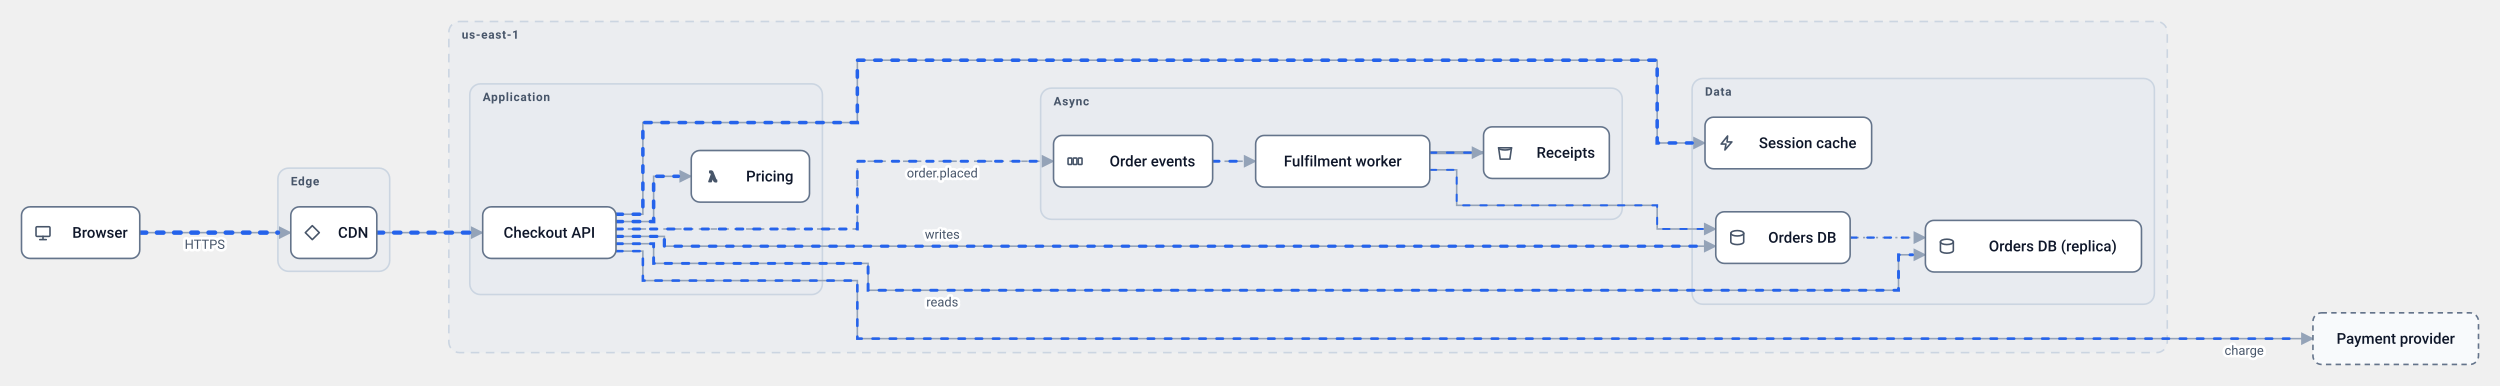
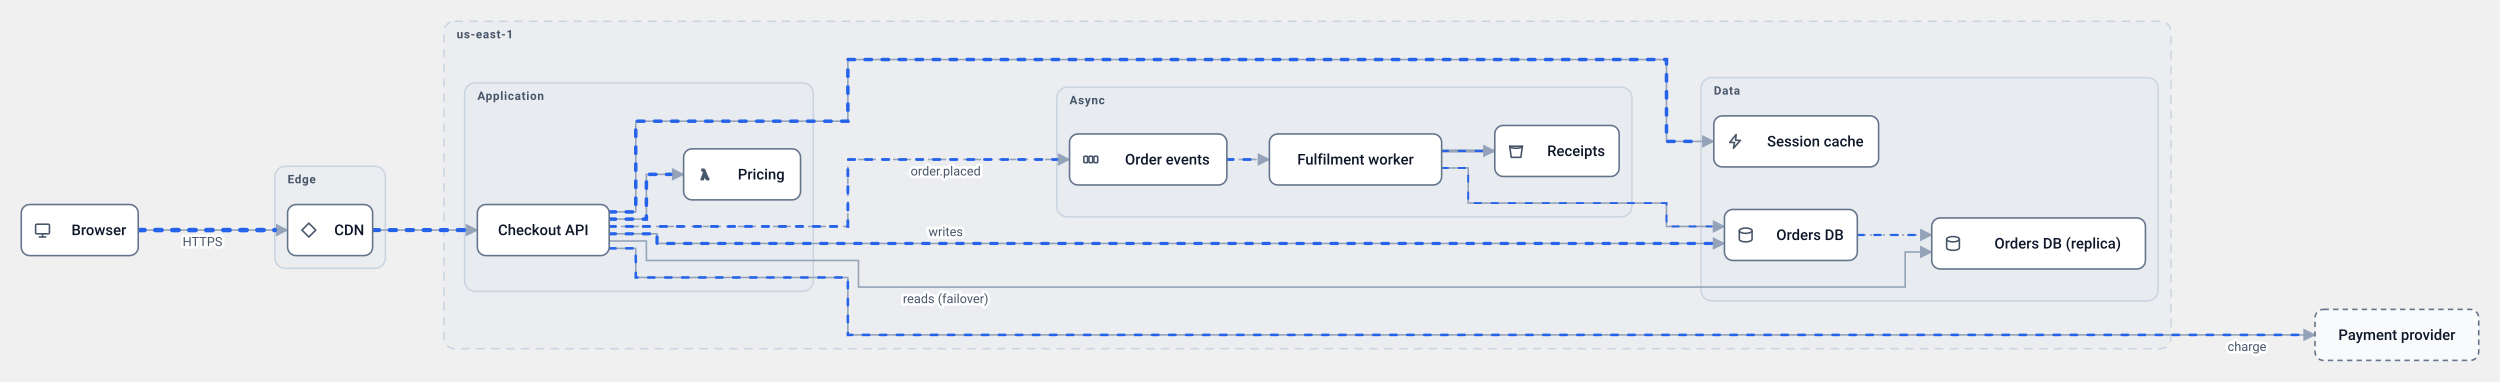
- <svg xmlns="http://www.w3.org/2000/svg" viewBox="0 0 2325.5 359" width="2325.5" height="359" data-orrery="1">
+ <svg xmlns="http://www.w3.org/2000/svg" viewBox="0 0 2351.5 359" width="2351.5" height="359" data-orrery="1">
  <style>.group-box{fill:#e2e8f0;fill-opacity:.35;stroke:#cbd5e1;stroke-width:1.5}
.group-region .group-box{stroke-dasharray:8 6}
.group-zone .group-box{stroke-dasharray:3 5}
.group-cluster .group-box{stroke:#94a3b8}
.group-boundary .group-box{stroke:#dc2626;stroke-dasharray:6 6;fill:none}
.group-label{font:600 11px system-ui,-apple-system,"Segoe UI",Roboto,sans-serif;fill:#475569;letter-spacing:.06em;text-transform:uppercase}
.node-box{fill:#ffffff;stroke:#64748b;stroke-width:1.5}
.node-external .node-box{stroke-dasharray:5 4;fill:#f8fafc}
+ .node-state-failed .node-box{fill:#fef2f2;stroke:#dc2626;stroke-width:2;animation:orrery-pulse 1.2s linear infinite}
+ .node-state-failed .node-label{fill:#991b1b}
+ .node-state-degraded .node-box{fill:#fffbeb;stroke:#d97706;stroke-width:2}
+ .node-state-degraded .node-label{fill:#92400e}
+ .node-state-off{opacity:.45}
+ .node-state-off .node-box{stroke-dasharray:4 4}
.glyph{fill:none;stroke:#475569;stroke-width:1.5;stroke-linejoin:round;stroke-linecap:round}
.glyph-text{font:600 13px system-ui,-apple-system,"Segoe UI",Roboto,sans-serif;fill:#475569;text-anchor:middle;dominant-baseline:central}
.node-label{font:500 14px system-ui,-apple-system,"Segoe UI",Roboto,sans-serif;fill:#0f172a;text-anchor:middle;dominant-baseline:central}
.edge{fill:none;stroke:#94a3b8;stroke-width:1.5}
.edge-async{stroke-dasharray:6 5}
.edge-replication{stroke-dasharray:2 4}
.edge-dataflow{stroke-width:3}
.flow{fill:none;stroke:#2563eb;stroke-linecap:round;stroke-dasharray:6 10;animation:orrery-flow 1s linear infinite}
.edge-label{font:12px system-ui,-apple-system,"Segoe UI",Roboto,sans-serif;fill:#475569;text-anchor:middle;dominant-baseline:central;paint-order:stroke;stroke:#ffffff;stroke-width:5px;stroke-linejoin:round}
- @keyframes orrery-flow{to{stroke-dashoffset:-16}}</style>
+ @keyframes orrery-flow{to{stroke-dashoffset:-16}}
+ @keyframes orrery-pulse{0%{stroke-opacity:1}50%{stroke-opacity:0.4}100%{stroke-opacity:1}}</style>
  <defs>
    <marker id="arrow" viewBox="0 0 12 12" refX="11" refY="6" markerWidth="12" markerHeight="12" markerUnits="userSpaceOnUse" orient="auto">
      <path d="M0 0L12 6L0 12z" fill="#94a3b8" />
    </marker>
  </defs>
  <g class="groups">
    <g class="group group-tier" data-group="edge">
      <rect class="group-box" x="258.5" y="156.4" width="104" height="96" rx="10" />
      <text class="group-label" x="270.5" y="172.4">Edge</text>
    </g>
    <g class="group group-region" data-group="region">
-       <rect class="group-box" x="417.5" y="20" width="1598.5" height="308" rx="10" />
+       <rect class="group-box" x="417.5" y="20" width="1624.5" height="308" rx="10" />
      <text class="group-label" x="429.5" y="36">us-east-1</text>
    </g>
    <g class="group group-tier" data-group="app">
      <rect class="group-box" x="437" y="78" width="328" height="196" rx="10" />
      <text class="group-label" x="449" y="94">Application</text>
    </g>
    <g class="group group-tier" data-group="data">
-       <rect class="group-box" x="1574" y="73" width="430" height="210" rx="10" />
-       <text class="group-label" x="1586" y="89">Data</text>
+       <rect class="group-box" x="1600" y="73" width="430" height="210" rx="10" />
+       <text class="group-label" x="1612" y="89">Data</text>
    </g>
    <g class="group group-tier" data-group="async">
-       <rect class="group-box" x="968" y="82" width="541" height="122" rx="10" />
-       <text class="group-label" x="980" y="98">Async</text>
+       <rect class="group-box" x="994" y="82" width="541" height="122" rx="10" />
+       <text class="group-label" x="1006" y="98">Async</text>
    </g>
  </g>
  <g class="edges">
    <path class="edge edge-sync" data-edge="browser-&gt;cdn" data-kind="sync" d="M130 216.4 L270.5 216.4" marker-end="url(#arrow)" />
    <path class="flow" data-flow="browser-&gt;cdn" data-load="0.9" d="M130 216.4 L258.5 216.4" style="stroke-width:4.2;animation-duration:0.8s" />
    <text class="edge-label" x="190.5" y="227.4">HTTPS</text>
    <path class="edge edge-sync" data-edge="cdn-&gt;api" data-kind="sync" d="M350.5 216.4 L449 216.4" marker-end="url(#arrow)" />
    <path class="flow" data-flow="cdn-&gt;api" data-load="0.8" d="M350.5 216.4 L437 216.4" style="stroke-width:3.9;animation-duration:1s" />
    <path class="edge edge-sync" data-edge="api-&gt;pricing" data-kind="sync" d="M573 206.1 L608 206.1 L608 164 L643 164" marker-end="url(#arrow)" />
    <path class="flow" data-flow="api-&gt;pricing" data-load="0.6" d="M573 206.1 L608 206.1 L608 164 L631 164" style="stroke-width:3.3;animation-duration:1.5s" />
-     <path class="edge edge-sync" data-edge="api-&gt;cache" data-kind="sync" d="M573 199.3 L598 199.3 L598 114 L797.5 114 L797.5 56 L1541.5 56 L1541.5 133 L1586 133" marker-end="url(#arrow)" />
-     <path class="flow" data-flow="api-&gt;cache" data-load="0.6" d="M573 199.3 L598 199.3 L598 114 L797.5 114 L797.5 56 L1541.5 56 L1541.5 133 L1574 133" style="stroke-width:3.3;animation-duration:1.5s" />
-     <path class="edge edge-sync" data-edge="api-&gt;db" data-kind="sync" d="M573 219.9 L618 219.9 L618 229 L1596 229" marker-end="url(#arrow)" />
-     <path class="flow" data-flow="api-&gt;db" data-load="0.5" d="M573 219.9 L618 219.9 L618 229 L1584 229" style="stroke-width:3;animation-duration:1.8s" />
-     <text class="edge-label" x="876.5" y="218">writes</text>
-     <path class="edge edge-sync" data-edge="api-reads" data-kind="sync" d="M573 226.7 L608 226.7 L608 245 L807.5 245 L807.5 270 L1766 270 L1766 237 L1791 237" marker-end="url(#arrow)" />
-     <path class="flow" data-flow="api-reads" data-load="0.4" d="M573 226.7 L608 226.7 L608 245 L807.5 245 L807.5 270 L1766 270 L1766 237 L1779 237" style="stroke-width:2.7;animation-duration:2s" />
-     <text class="edge-label" x="876.5" y="281">reads</text>
-     <path class="edge edge-replication" data-edge="db-&gt;replica" data-kind="replication" d="M1721 221 L1791 221" marker-end="url(#arrow)" />
-     <path class="flow" data-flow="db-&gt;replica" data-load="0.2" d="M1721 221 L1779 221" style="stroke-width:2.1;animation-duration:2.5s" />
-     <path class="edge edge-sync" data-edge="api-&gt;psp" data-kind="sync" d="M573 233.6 L598 233.6 L598 261 L797.5 261 L797.5 315 L2151.5 315" marker-end="url(#arrow)" />
-     <path class="flow" data-flow="api-&gt;psp" data-load="0.3" d="M573 233.6 L598 233.6 L598 261 L797.5 261 L797.5 315 L2139.5 315" style="stroke-width:2.4;animation-duration:2.3s" />
-     <text class="edge-label" x="2087.5" y="326">charge</text>
-     <path class="edge edge-async" data-edge="api-&gt;queue" data-kind="async" d="M573 213 L797.5 213 L797.5 150 L980 150" marker-end="url(#arrow)" />
-     <path class="flow" data-flow="api-&gt;queue" data-load="0.4" d="M573 213 L797.5 213 L797.5 150 L968 150" style="stroke-width:2.7;animation-duration:2s" />
-     <text class="edge-label" x="876.5" y="161">order.placed</text>
-     <path class="edge edge-async" data-edge="queue-&gt;worker" data-kind="async" d="M1128 150 L1168 150" marker-end="url(#arrow)" />
-     <path class="flow" data-flow="queue-&gt;worker" data-load="0.4" d="M1128 150 L1156 150" style="stroke-width:2.7;animation-duration:2s" />
-     <path class="edge edge-dataflow" data-edge="worker-&gt;s3" data-kind="dataflow" d="M1330 142 L1380 142" marker-end="url(#arrow)" />
-     <path class="flow" data-flow="worker-&gt;s3" data-load="0.2" d="M1330 142 L1368 142" style="stroke-width:2.1;animation-duration:2.5s" />
-     <path class="edge edge-sync" data-edge="worker-&gt;db" data-kind="sync" d="M1330 158 L1355 158 L1355 191 L1541.5 191 L1541.5 213 L1596 213" marker-end="url(#arrow)" />
-     <path class="flow" data-flow="worker-&gt;db" data-load="0.1" d="M1330 158 L1355 158 L1355 191 L1541.5 191 L1541.5 213 L1584 213" style="stroke-width:1.8;animation-duration:2.8s" />
+     <path class="edge edge-sync" data-edge="api-&gt;cache" data-kind="sync" d="M573 199.3 L598 199.3 L598 114 L797.5 114 L797.5 56 L1567.5 56 L1567.5 133 L1612 133" marker-end="url(#arrow)" />
+     <path class="flow" data-flow="api-&gt;cache" data-load="0.6" d="M573 199.3 L598 199.3 L598 114 L797.5 114 L797.5 56 L1567.5 56 L1567.5 133 L1600 133" style="stroke-width:3.3;animation-duration:1.5s" />
+     <path class="edge edge-sync" data-edge="api-&gt;db" data-kind="sync" d="M573 219.9 L618 219.9 L618 229 L1622 229" marker-end="url(#arrow)" />
+     <path class="flow" data-flow="api-&gt;db" data-load="0.5" d="M573 219.9 L618 219.9 L618 229 L1610 229" style="stroke-width:3;animation-duration:1.8s" />
+     <text class="edge-label" x="889.5" y="218">writes</text>
+     <path class="edge edge-sync" data-edge="api-reads" data-kind="sync" d="M573 226.7 L608 226.7 L608 245 L807.5 245 L807.5 270 L1792 270 L1792 237 L1817 237" marker-end="url(#arrow)" />
+     <path class="flow" data-flow="api-reads" data-load="0" d="M573 226.7 L608 226.7 L608 245 L807.5 245 L807.5 270 L1792 270 L1792 237 L1805 237" style="stroke-width:1.5;animation:none;opacity:0" />
+     <text class="edge-label" x="889.5" y="281">reads (failover)</text>
+     <path class="edge edge-replication" data-edge="db-&gt;replica" data-kind="replication" d="M1747 221 L1817 221" marker-end="url(#arrow)" />
+     <path class="flow" data-flow="db-&gt;replica" data-load="0.2" d="M1747 221 L1805 221" style="stroke-width:2.1;animation-duration:2.5s" />
+     <path class="edge edge-sync" data-edge="api-&gt;psp" data-kind="sync" d="M573 233.6 L598 233.6 L598 261 L797.5 261 L797.5 315 L2177.5 315" marker-end="url(#arrow)" />
+     <path class="flow" data-flow="api-&gt;psp" data-load="0.3" d="M573 233.6 L598 233.6 L598 261 L797.5 261 L797.5 315 L2165.5 315" style="stroke-width:2.4;animation-duration:2.3s" />
+     <text class="edge-label" x="2113.5" y="326">charge</text>
+     <path class="edge edge-async" data-edge="api-&gt;queue" data-kind="async" d="M573 213 L797.5 213 L797.5 150 L1006 150" marker-end="url(#arrow)" />
+     <path class="flow" data-flow="api-&gt;queue" data-load="0.4" d="M573 213 L797.5 213 L797.5 150 L994 150" style="stroke-width:2.7;animation-duration:2s" />
+     <text class="edge-label" x="889.5" y="161">order.placed</text>
+     <path class="edge edge-async" data-edge="queue-&gt;worker" data-kind="async" d="M1154 150 L1194 150" marker-end="url(#arrow)" />
+     <path class="flow" data-flow="queue-&gt;worker" data-load="0.4" d="M1154 150 L1182 150" style="stroke-width:2.7;animation-duration:2s" />
+     <path class="edge edge-dataflow" data-edge="worker-&gt;s3" data-kind="dataflow" d="M1356 142 L1406 142" marker-end="url(#arrow)" />
+     <path class="flow" data-flow="worker-&gt;s3" data-load="0.2" d="M1356 142 L1394 142" style="stroke-width:2.1;animation-duration:2.5s" />
+     <path class="edge edge-sync" data-edge="worker-&gt;db" data-kind="sync" d="M1356 158 L1381 158 L1381 191 L1567.5 191 L1567.5 213 L1622 213" marker-end="url(#arrow)" />
+     <path class="flow" data-flow="worker-&gt;db" data-load="0.1" d="M1356 158 L1381 158 L1381 191 L1567.5 191 L1567.5 213 L1610 213" style="stroke-width:1.8;animation-duration:2.8s" />
  </g>
  <g class="nodes">
-     <g class="node node-client" data-node="browser" data-kind="client" transform="translate(20 192.4)">
+     <g class="node node-client" data-node="browser" data-kind="client" data-state="on" transform="translate(20 192.4)">
      <rect class="node-box" width="110" height="48" rx="8" />
      <g class="glyph" transform="translate(12 16)">
        <rect x="1.5" y="2.5" width="13" height="9" rx="1" />
        <path d="M5 14.5h6M8 11.5v3" />
      </g>
      <text class="node-label" x="73" y="24">Browser</text>
    </g>
-     <g class="node node-gateway" data-node="cdn" data-kind="gateway" transform="translate(270.5 192.4)">
+     <g class="node node-gateway" data-node="cdn" data-kind="gateway" data-state="on" transform="translate(270.5 192.4)">
      <rect class="node-box" width="80" height="48" rx="8" />
      <g class="glyph" transform="translate(12 16)">
        <path d="M8 1.5l6.5 6.5L8 14.5 1.5 8z" />
      </g>
      <text class="node-label" x="58" y="24">CDN</text>
    </g>
-     <g class="node node-service" data-node="api" data-kind="service" transform="translate(449 192.4)">
+     <g class="node node-service" data-node="api" data-kind="service" data-state="on" transform="translate(449 192.4)">
      <rect class="node-box" width="124" height="48" rx="8" />
      <text class="node-label" x="62" y="24">Checkout API</text>
    </g>
-     <g class="node node-function" data-node="pricing" data-kind="function" transform="translate(643 140)">
+     <g class="node node-function" data-node="pricing" data-kind="function" data-state="on" transform="translate(643 140)">
      <rect class="node-box" width="110" height="48" rx="8" />
      <g class="glyph" transform="translate(12 16)">
        <text class="glyph-text" x="8" y="8.5">λ</text>
      </g>
      <text class="node-label" x="73" y="24">Pricing</text>
    </g>
-     <g class="node node-cache" data-node="cache" data-kind="cache" transform="translate(1586 109)">
+     <g class="node node-cache" data-node="cache" data-kind="cache" data-state="on" transform="translate(1612 109)">
      <rect class="node-box" width="155" height="48" rx="8" />
      <g class="glyph" transform="translate(12 16)">
        <path d="M9 1.5L3 9h4.5l-1 5.5L13 7H8.5z" />
      </g>
      <text class="node-label" x="95.5" y="24">Session cache</text>
    </g>
-     <g class="node node-database" data-node="db" data-kind="database" transform="translate(1596 197)">
+     <g class="node node-database" data-node="db" data-kind="database" data-state="on" transform="translate(1622 197)">
      <rect class="node-box" width="125" height="48" rx="8" />
      <g class="glyph" transform="translate(12 16)">
        <ellipse cx="8" cy="4" rx="6" ry="2.5" />
        <path d="M2 4v8c0 1.4 2.7 2.5 6 2.5s6-1.1 6-2.5V4" />
      </g>
      <text class="node-label" x="80.5" y="24">Orders DB</text>
    </g>
-     <g class="node node-database" data-node="replica" data-kind="database" transform="translate(1791 205)">
+     <g class="node node-database" data-node="replica" data-kind="database" data-state="on" transform="translate(1817 205)">
      <rect class="node-box" width="201" height="48" rx="8" />
      <g class="glyph" transform="translate(12 16)">
        <ellipse cx="8" cy="4" rx="6" ry="2.5" />
        <path d="M2 4v8c0 1.4 2.7 2.5 6 2.5s6-1.1 6-2.5V4" />
      </g>
      <text class="node-label" x="118.5" y="24">Orders DB (replica)</text>
    </g>
-     <g class="node node-queue" data-node="queue" data-kind="queue" transform="translate(980 126)">
+     <g class="node node-queue" data-node="queue" data-kind="queue" data-state="on" transform="translate(1006 126)">
      <rect class="node-box" width="148" height="48" rx="8" />
      <g class="glyph" transform="translate(12 16)">
        <rect x="1.5" y="5" width="3.5" height="6" rx=".5" />
        <rect x="6.25" y="5" width="3.5" height="6" rx=".5" />
        <rect x="11" y="5" width="3.5" height="6" rx=".5" />
      </g>
      <text class="node-label" x="92" y="24">Order events</text>
    </g>
-     <g class="node node-service" data-node="worker" data-kind="service" transform="translate(1168 126)">
+     <g class="node node-service" data-node="worker" data-kind="service" data-state="on" transform="translate(1194 126)">
      <rect class="node-box" width="162" height="48" rx="8" />
      <text class="node-label" x="81" y="24">Fulfilment worker</text>
    </g>
-     <g class="node node-storage" data-node="s3" data-kind="storage" transform="translate(1380 118)">
+     <g class="node node-storage" data-node="s3" data-kind="storage" data-state="on" transform="translate(1406 118)">
      <rect class="node-box" width="117" height="48" rx="8" />
      <g class="glyph" transform="translate(12 16)">
        <path d="M2 3.5h12l-1.5 10.5h-9z" />
        <path d="M2 3.5c0 1.2 2.7 2 6 2s6-.8 6-2" />
      </g>
      <text class="node-label" x="76.5" y="24">Receipts</text>
    </g>
-     <g class="node node-external" data-node="psp" data-kind="external" transform="translate(2151.5 291)">
+     <g class="node node-external" data-node="psp" data-kind="external" data-state="on" transform="translate(2177.5 291)">
      <rect class="node-box" width="154" height="48" rx="8" />
      <text class="node-label" x="77" y="24">Payment provider</text>
    </g>
  </g>
</svg>
